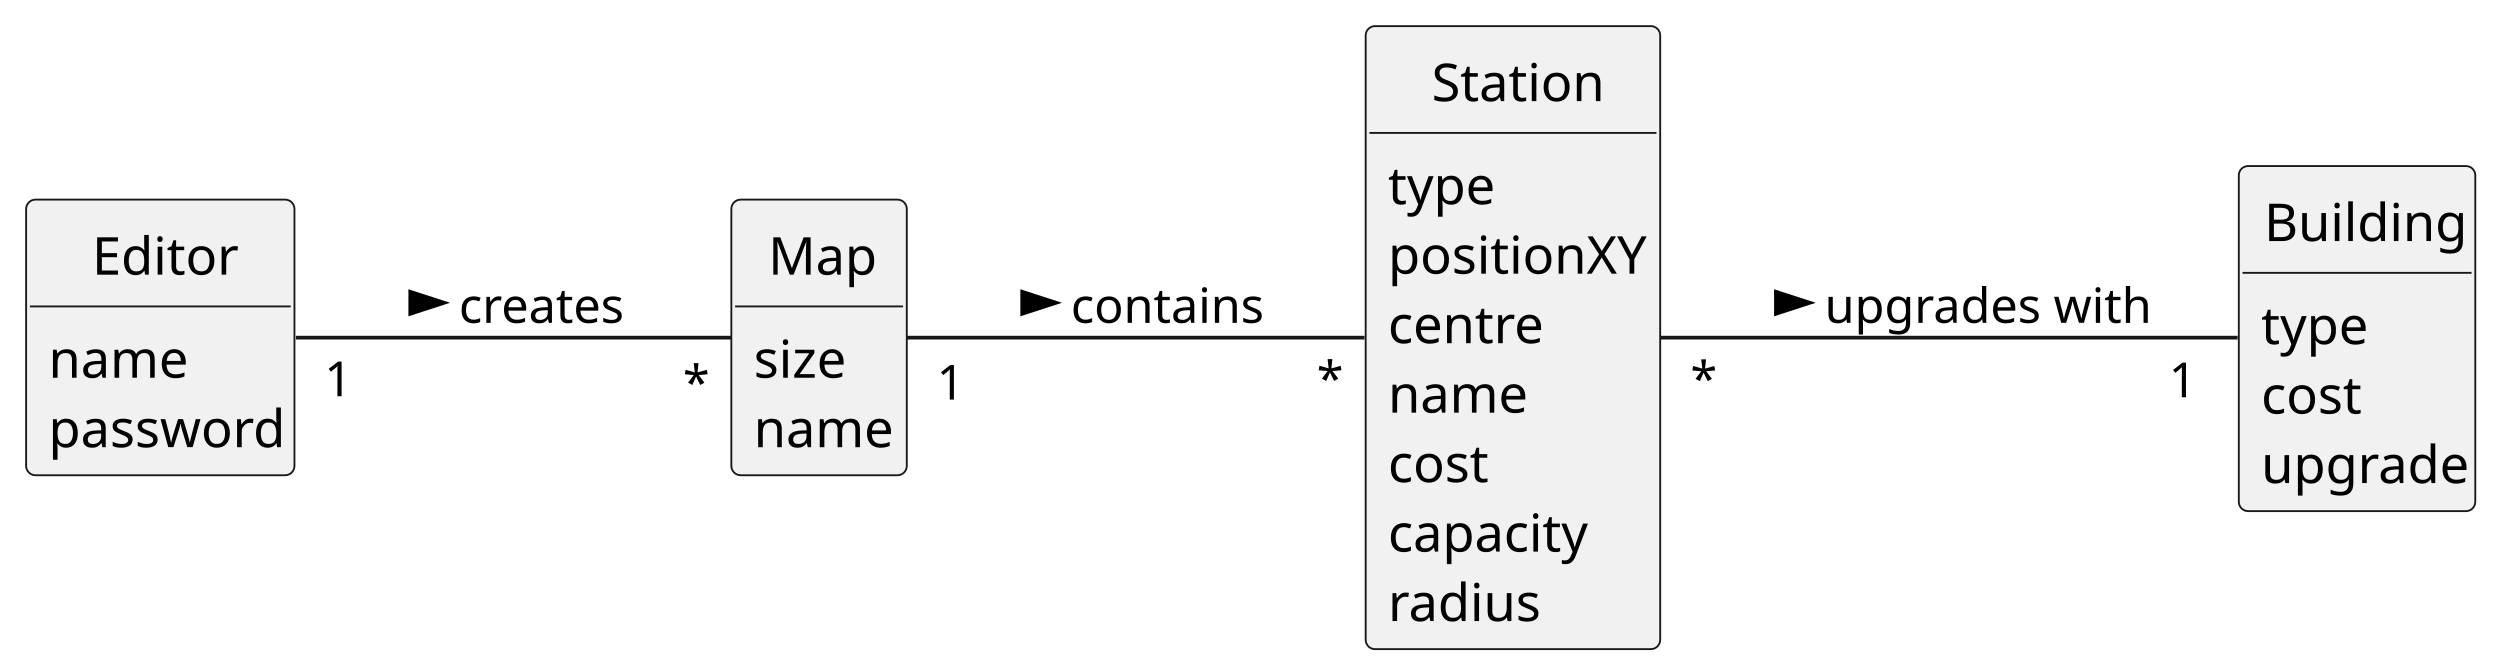
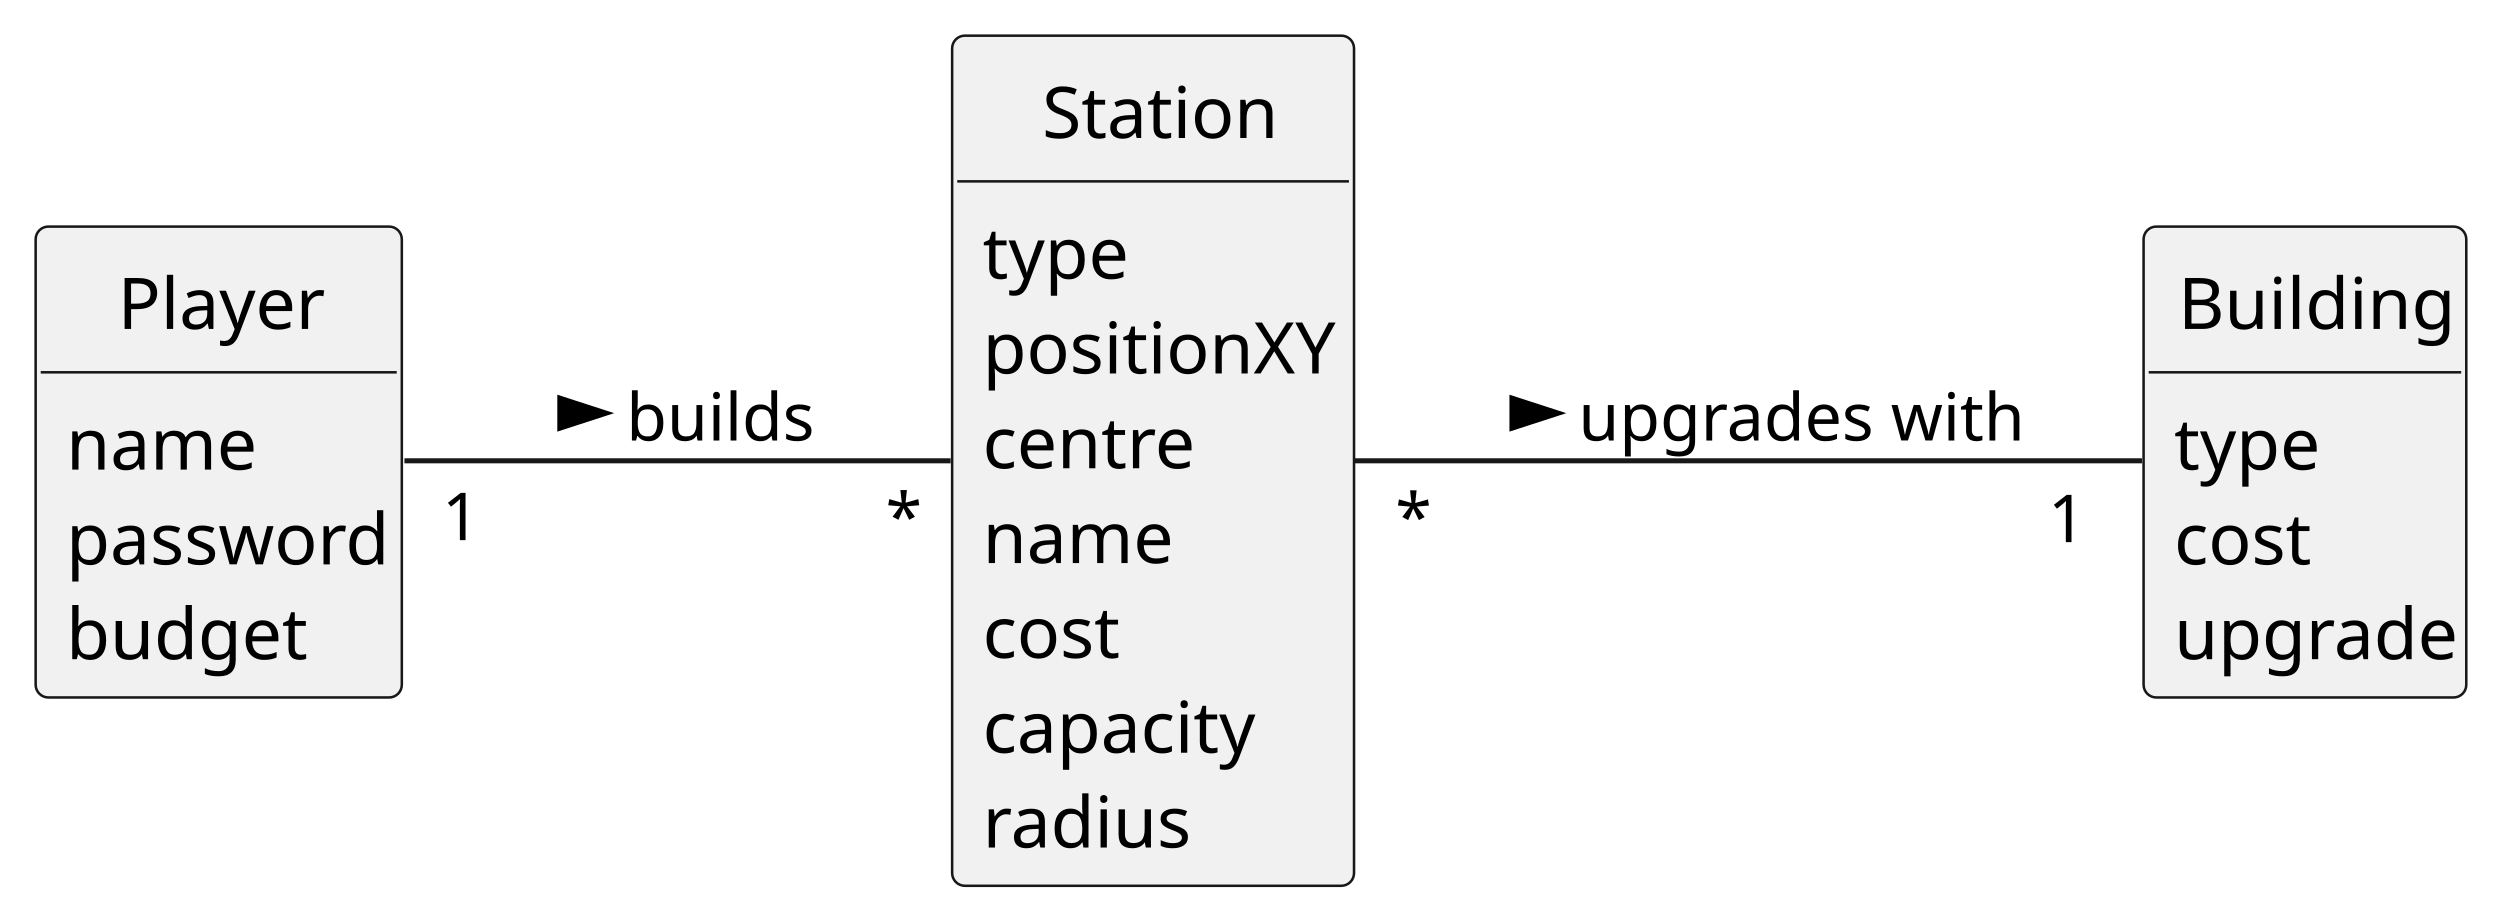
- <svg xmlns="http://www.w3.org/2000/svg" contentStyleType="text/css" height="180px" preserveAspectRatio="none" style="width:670px;height:180px;background:#FFFFFF;" version="1.1" viewBox="0 0 670 180" width="670px" zoomAndPan="magnify">
+ <svg xmlns="http://www.w3.org/2000/svg" contentStyleType="text/css" height="180px" preserveAspectRatio="none" style="width:491px;height:180px;background:#FFFFFF;" version="1.1" viewBox="0 0 491 180" width="491px" zoomAndPan="magnify">
  <defs />
  <g>
-     <g id="elem_Editor">
-       <rect codeLine="12" fill="#F1F1F1" height="73.863" id="Editor" rx="2.5" ry="2.5" style="stroke:#181818;stroke-width:0.5;" width="71.917" x="7" y="53.5" />
-       <text fill="#000000" font-family="sans-serif" font-size="14" lengthAdjust="spacing" textLength="36.572" x="24.672" y="73.607">Editor</text>
-       <line style="stroke:#181818;stroke-width:0.5;" x1="8" x2="77.917" y1="82.121" y2="82.121" />
-       <text fill="#000000" font-family="sans-serif" font-size="14" lengthAdjust="spacing" textLength="35.02" x="13" y="101.228">name</text>
-       <text fill="#000000" font-family="sans-serif" font-size="14" lengthAdjust="spacing" textLength="59.917" x="13" y="119.85">password</text>
-     </g>
-     <g id="elem_Map">
-       <rect codeLine="17" fill="#F1F1F1" height="73.863" id="Map" rx="2.5" ry="2.5" style="stroke:#181818;stroke-width:0.5;" width="47.02" x="196" y="53.5" />
-       <text fill="#000000" font-family="sans-serif" font-size="14" lengthAdjust="spacing" textLength="27.234" x="205.893" y="73.607">Map</text>
-       <line style="stroke:#181818;stroke-width:0.5;" x1="197" x2="242.02" y1="82.121" y2="82.121" />
-       <text fill="#000000" font-family="sans-serif" font-size="14" lengthAdjust="spacing" textLength="24.896" x="202" y="101.228">size</text>
-       <text fill="#000000" font-family="sans-serif" font-size="14" lengthAdjust="spacing" textLength="35.02" x="202" y="119.85">name</text>
+     <g id="elem_Player">
+       <rect codeLine="12" fill="#F1F1F1" height="92.484" id="Player" rx="2.5" ry="2.5" style="stroke:#181818;stroke-width:0.5;" width="71.917" x="7" y="44.5" />
+       <text fill="#000000" font-family="sans-serif" font-size="14" lengthAdjust="spacing" textLength="39.683" x="23.117" y="64.607">Player</text>
+       <line style="stroke:#181818;stroke-width:0.5;" x1="8" x2="77.917" y1="73.121" y2="73.121" />
+       <text fill="#000000" font-family="sans-serif" font-size="14" lengthAdjust="spacing" textLength="35.02" x="13" y="92.228">name</text>
+       <text fill="#000000" font-family="sans-serif" font-size="14" lengthAdjust="spacing" textLength="59.917" x="13" y="110.85">password</text>
+       <text fill="#000000" font-family="sans-serif" font-size="14" lengthAdjust="spacing" textLength="42.82" x="13" y="129.471">budget</text>
    </g>
    <g id="elem_Station">
-       <rect codeLine="22" fill="#F1F1F1" height="166.969" id="Station" rx="2.5" ry="2.5" style="stroke:#181818;stroke-width:0.5;" width="78.931" x="366" y="7" />
-       <text fill="#000000" font-family="sans-serif" font-size="14" lengthAdjust="spacing" textLength="43.586" x="383.672" y="27.107">Station</text>
-       <line style="stroke:#181818;stroke-width:0.5;" x1="367" x2="443.931" y1="35.621" y2="35.621" />
-       <text fill="#000000" font-family="sans-serif" font-size="14" lengthAdjust="spacing" textLength="26.462" x="372" y="54.728">type</text>
-       <text fill="#000000" font-family="sans-serif" font-size="14" lengthAdjust="spacing" textLength="66.931" x="372" y="73.35">positionXY</text>
-       <text fill="#000000" font-family="sans-serif" font-size="14" lengthAdjust="spacing" textLength="38.91" x="372" y="91.971">centre</text>
-       <text fill="#000000" font-family="sans-serif" font-size="14" lengthAdjust="spacing" textLength="35.02" x="372" y="110.592">name</text>
-       <text fill="#000000" font-family="sans-serif" font-size="14" lengthAdjust="spacing" textLength="25.676" x="372" y="129.213">cost</text>
-       <text fill="#000000" font-family="sans-serif" font-size="14" lengthAdjust="spacing" textLength="51.358" x="372" y="147.834">capacity</text>
-       <text fill="#000000" font-family="sans-serif" font-size="14" lengthAdjust="spacing" textLength="38.131" x="372" y="166.455">radius</text>
+       <rect codeLine="18" fill="#F1F1F1" height="166.969" id="Station" rx="2.5" ry="2.5" style="stroke:#181818;stroke-width:0.5;" width="78.931" x="187" y="7" />
+       <text fill="#000000" font-family="sans-serif" font-size="14" lengthAdjust="spacing" textLength="43.586" x="204.672" y="27.107">Station</text>
+       <line style="stroke:#181818;stroke-width:0.5;" x1="188" x2="264.931" y1="35.621" y2="35.621" />
+       <text fill="#000000" font-family="sans-serif" font-size="14" lengthAdjust="spacing" textLength="26.462" x="193" y="54.728">type</text>
+       <text fill="#000000" font-family="sans-serif" font-size="14" lengthAdjust="spacing" textLength="66.931" x="193" y="73.35">positionXY</text>
+       <text fill="#000000" font-family="sans-serif" font-size="14" lengthAdjust="spacing" textLength="38.91" x="193" y="91.971">centre</text>
+       <text fill="#000000" font-family="sans-serif" font-size="14" lengthAdjust="spacing" textLength="35.02" x="193" y="110.592">name</text>
+       <text fill="#000000" font-family="sans-serif" font-size="14" lengthAdjust="spacing" textLength="25.676" x="193" y="129.213">cost</text>
+       <text fill="#000000" font-family="sans-serif" font-size="14" lengthAdjust="spacing" textLength="51.358" x="193" y="147.834">capacity</text>
+       <text fill="#000000" font-family="sans-serif" font-size="14" lengthAdjust="spacing" textLength="38.131" x="193" y="166.455">radius</text>
    </g>
    <g id="elem_Building">
-       <rect codeLine="32" fill="#F1F1F1" height="92.484" id="Building" rx="2.5" ry="2.5" style="stroke:#181818;stroke-width:0.5;" width="63.379" x="600" y="44.5" />
-       <text fill="#000000" font-family="sans-serif" font-size="14" lengthAdjust="spacing" textLength="49.813" x="606.783" y="64.607">Building</text>
-       <line style="stroke:#181818;stroke-width:0.5;" x1="601" x2="662.379" y1="73.121" y2="73.121" />
-       <text fill="#000000" font-family="sans-serif" font-size="14" lengthAdjust="spacing" textLength="26.462" x="606" y="92.228">type</text>
-       <text fill="#000000" font-family="sans-serif" font-size="14" lengthAdjust="spacing" textLength="25.676" x="606" y="110.85">cost</text>
-       <text fill="#000000" font-family="sans-serif" font-size="14" lengthAdjust="spacing" textLength="51.379" x="606" y="129.471">upgrade</text>
+       <rect codeLine="28" fill="#F1F1F1" height="92.484" id="Building" rx="2.5" ry="2.5" style="stroke:#181818;stroke-width:0.5;" width="63.379" x="421" y="44.5" />
+       <text fill="#000000" font-family="sans-serif" font-size="14" lengthAdjust="spacing" textLength="49.813" x="427.783" y="64.607">Building</text>
+       <line style="stroke:#181818;stroke-width:0.5;" x1="422" x2="483.379" y1="73.121" y2="73.121" />
+       <text fill="#000000" font-family="sans-serif" font-size="14" lengthAdjust="spacing" textLength="26.462" x="427" y="92.228">type</text>
+       <text fill="#000000" font-family="sans-serif" font-size="14" lengthAdjust="spacing" textLength="25.676" x="427" y="110.85">cost</text>
+       <text fill="#000000" font-family="sans-serif" font-size="14" lengthAdjust="spacing" textLength="51.379" x="427" y="129.471">upgrade</text>
    </g>
-     <g id="link_Editor_Map">
-       <path codeLine="38" d="M79.31,90.5 C114.17,90.5 166.41,90.5 195.98,90.5 " fill="none" id="Editor-Map" style="stroke:#181818;stroke-width:1.0;" />
+     <g id="link_Player_Station">
+       <path codeLine="34" d="M79.43,90.5 C110.27,90.5 154.91,90.5 186.71,90.5 " fill="none" id="Player-Station" style="stroke:#181818;stroke-width:1.0;" />
      <polygon fill="#000000" points="119,81.145,109.955,78.207,109.955,84.084,119,81.145" style="stroke:#000000;stroke-width:1.0;" />
-       <text fill="#000000" font-family="sans-serif" font-size="13" lengthAdjust="spacing" textLength="42.631" x="123" y="86.528">creates</text>
-       <text fill="#000000" font-family="sans-serif" font-size="13" lengthAdjust="spacing" textLength="7.23" x="86.929" y="106.189">1</text>
-       <text fill="#000000" font-family="sans-serif" font-size="13" lengthAdjust="spacing" textLength="5.059" x="183.017" y="107.197">*</text>
-     </g>
-     <g id="link_Map_Station">
-       <path codeLine="39" d="M243.06,90.5 C273.58,90.5 328.46,90.5 365.68,90.5 " fill="none" id="Map-Station" style="stroke:#181818;stroke-width:1.0;" />
-       <polygon fill="#000000" points="283,81.145,273.955,78.207,273.955,84.084,283,81.145" style="stroke:#000000;stroke-width:1.0;" />
-       <text fill="#000000" font-family="sans-serif" font-size="13" lengthAdjust="spacing" textLength="48.42" x="287" y="86.528">contains</text>
-       <text fill="#000000" font-family="sans-serif" font-size="13" lengthAdjust="spacing" textLength="7.23" x="251.04" y="107.088">1</text>
-       <text fill="#000000" font-family="sans-serif" font-size="13" lengthAdjust="spacing" textLength="5.059" x="352.889" y="106.125">*</text>
+       <text fill="#000000" font-family="sans-serif" font-size="13" lengthAdjust="spacing" textLength="33.966" x="123" y="86.528">builds</text>
+       <text fill="#000000" font-family="sans-serif" font-size="13" lengthAdjust="spacing" textLength="7.23" x="86.821" y="106.078">1</text>
+       <text fill="#000000" font-family="sans-serif" font-size="13" lengthAdjust="spacing" textLength="5.059" x="173.925" y="106.125">*</text>
    </g>
    <g id="link_Station_Building">
-       <path codeLine="40" d="M445.01,90.5 C488.79,90.5 559.39,90.5 599.69,90.5 " fill="none" id="Station-Building" style="stroke:#181818;stroke-width:1.0;" />
-       <polygon fill="#000000" points="485,81.145,475.955,78.207,475.955,84.084,485,81.145" style="stroke:#000000;stroke-width:1.0;" />
-       <text fill="#000000" font-family="sans-serif" font-size="13" lengthAdjust="spacing" textLength="80.939" x="489" y="86.528">upgrades with</text>
-       <text fill="#000000" font-family="sans-serif" font-size="13" lengthAdjust="spacing" textLength="5.059" x="453.03" y="106.179">*</text>
-       <text fill="#000000" font-family="sans-serif" font-size="13" lengthAdjust="spacing" textLength="7.23" x="581.231" y="106.472">1</text>
+       <path codeLine="35" d="M266.01,90.5 C309.79,90.5 380.39,90.5 420.69,90.5 " fill="none" id="Station-Building" style="stroke:#181818;stroke-width:1.0;" />
+       <polygon fill="#000000" points="306,81.145,296.955,78.207,296.955,84.084,306,81.145" style="stroke:#000000;stroke-width:1.0;" />
+       <text fill="#000000" font-family="sans-serif" font-size="13" lengthAdjust="spacing" textLength="80.939" x="310" y="86.528">upgrades with</text>
+       <text fill="#000000" font-family="sans-serif" font-size="13" lengthAdjust="spacing" textLength="5.059" x="274.03" y="106.179">*</text>
+       <text fill="#000000" font-family="sans-serif" font-size="13" lengthAdjust="spacing" textLength="7.23" x="402.231" y="106.472">1</text>
    </g>
  </g>
</svg>
